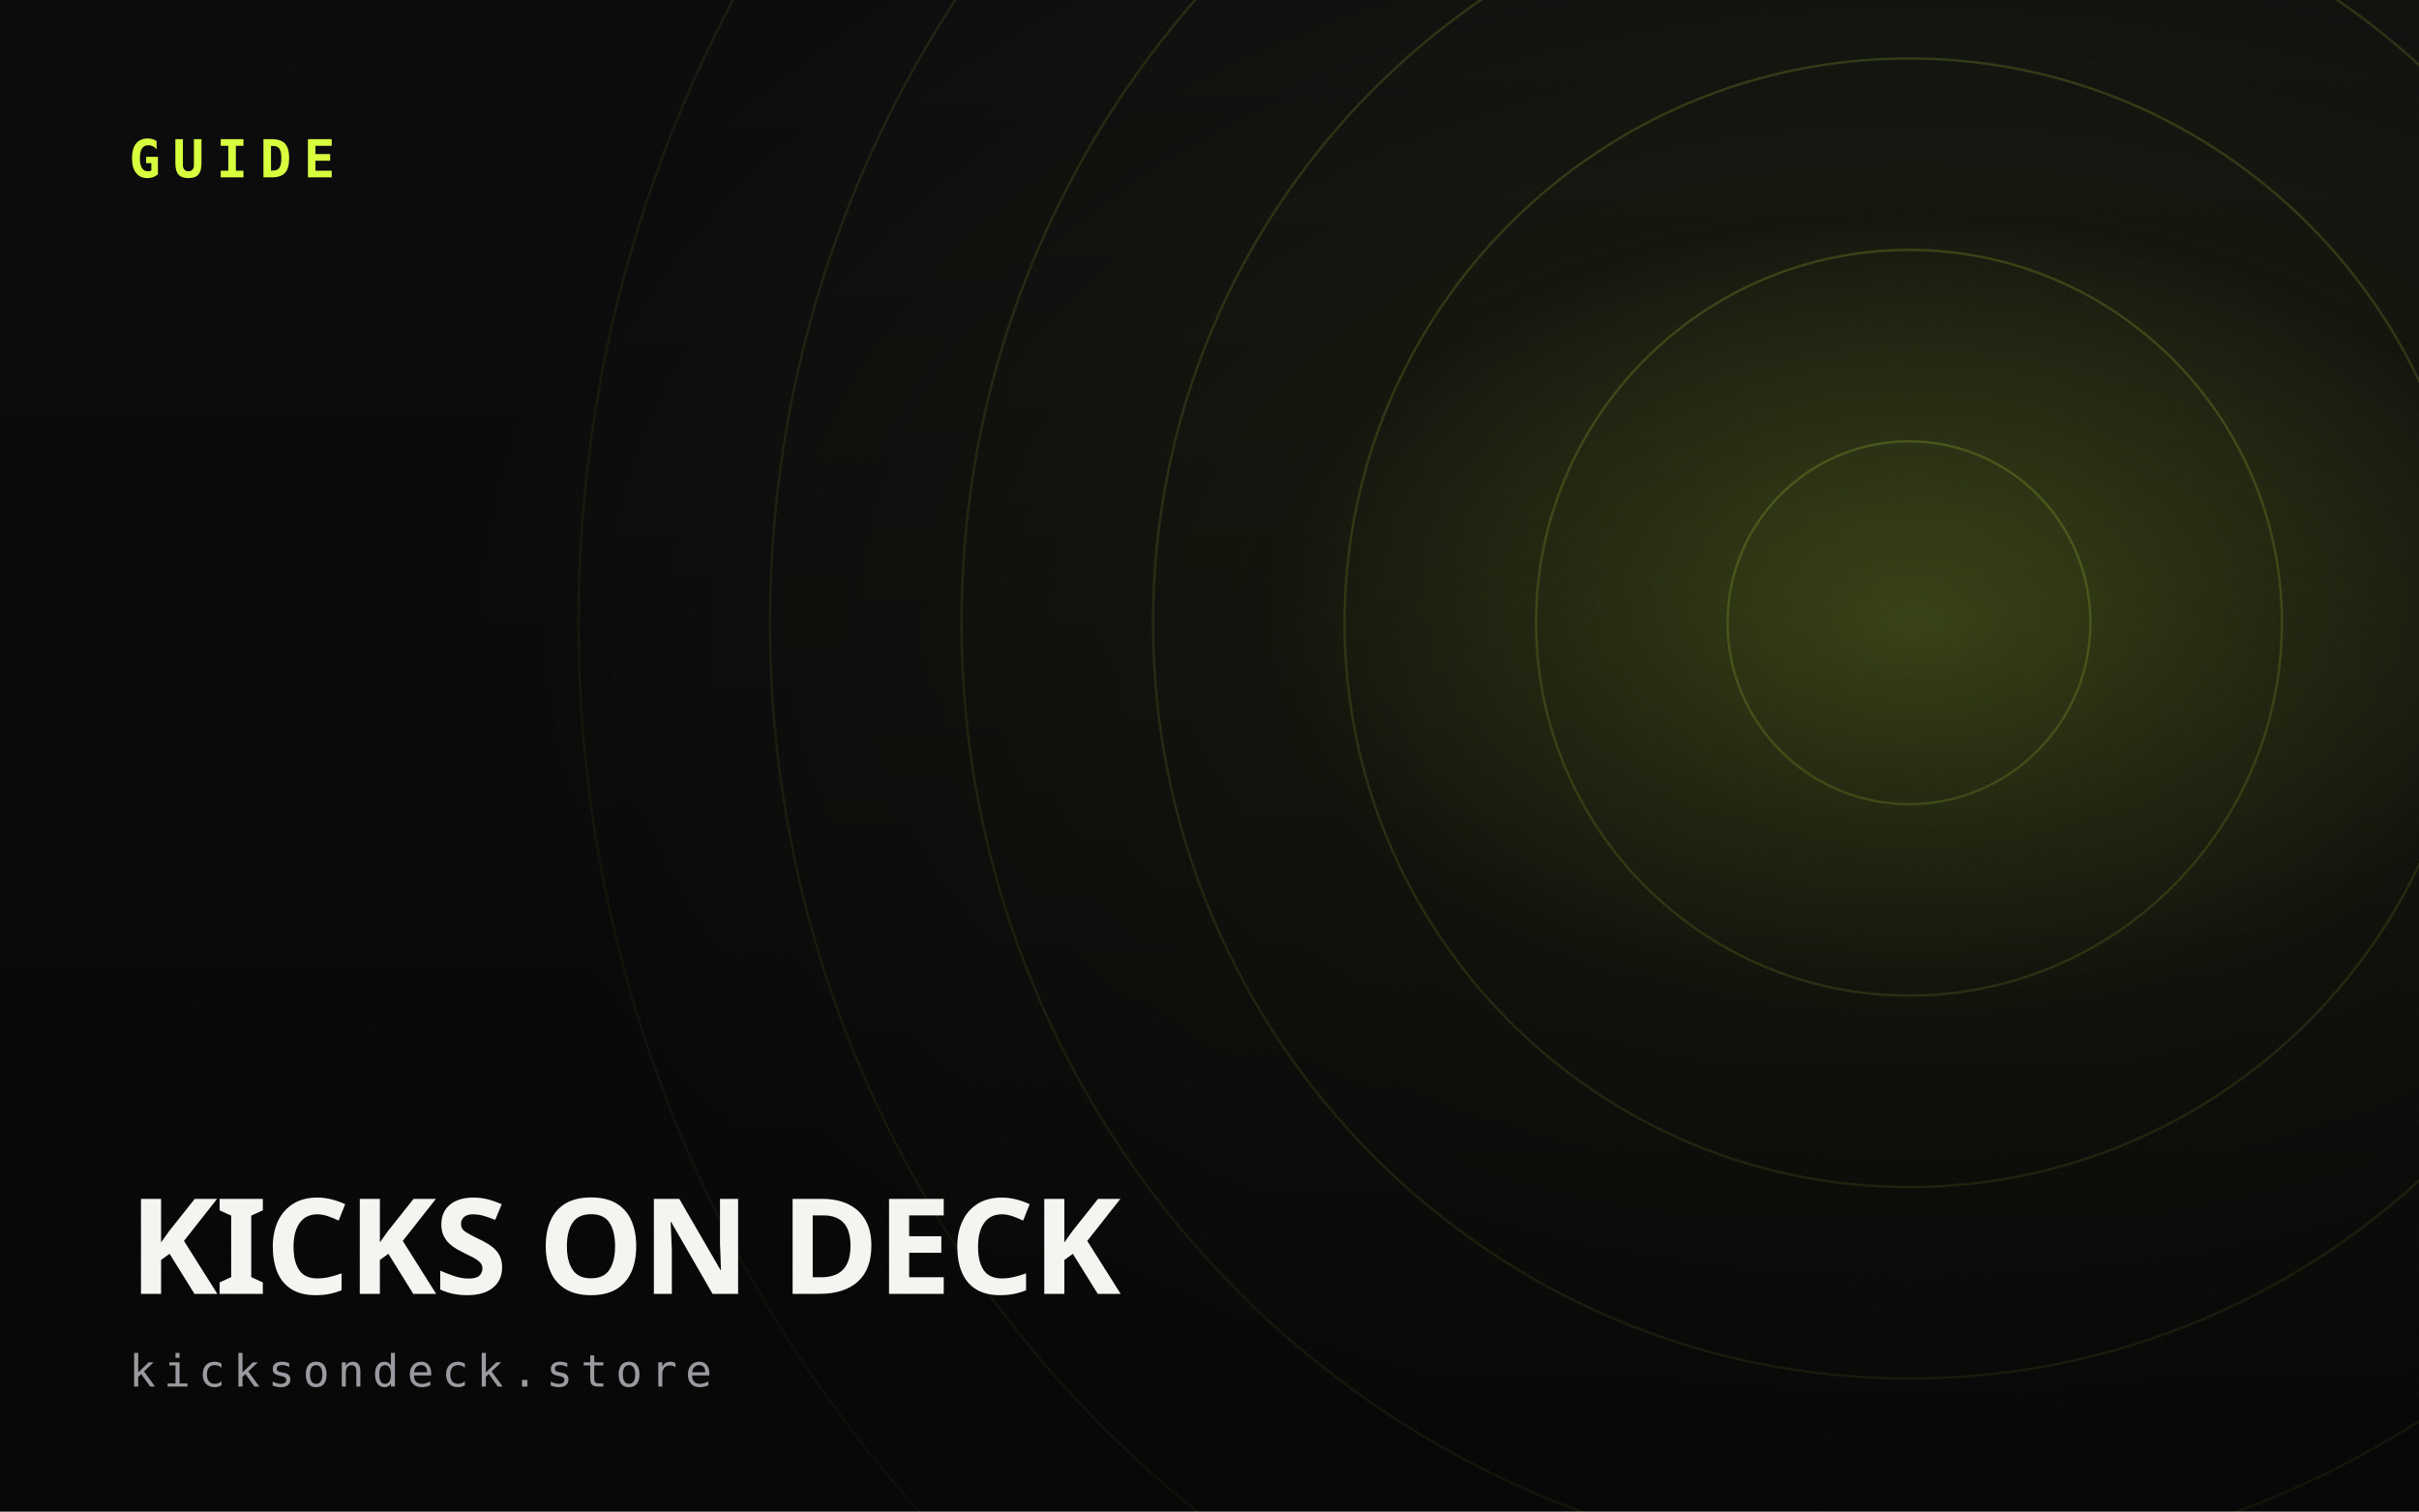
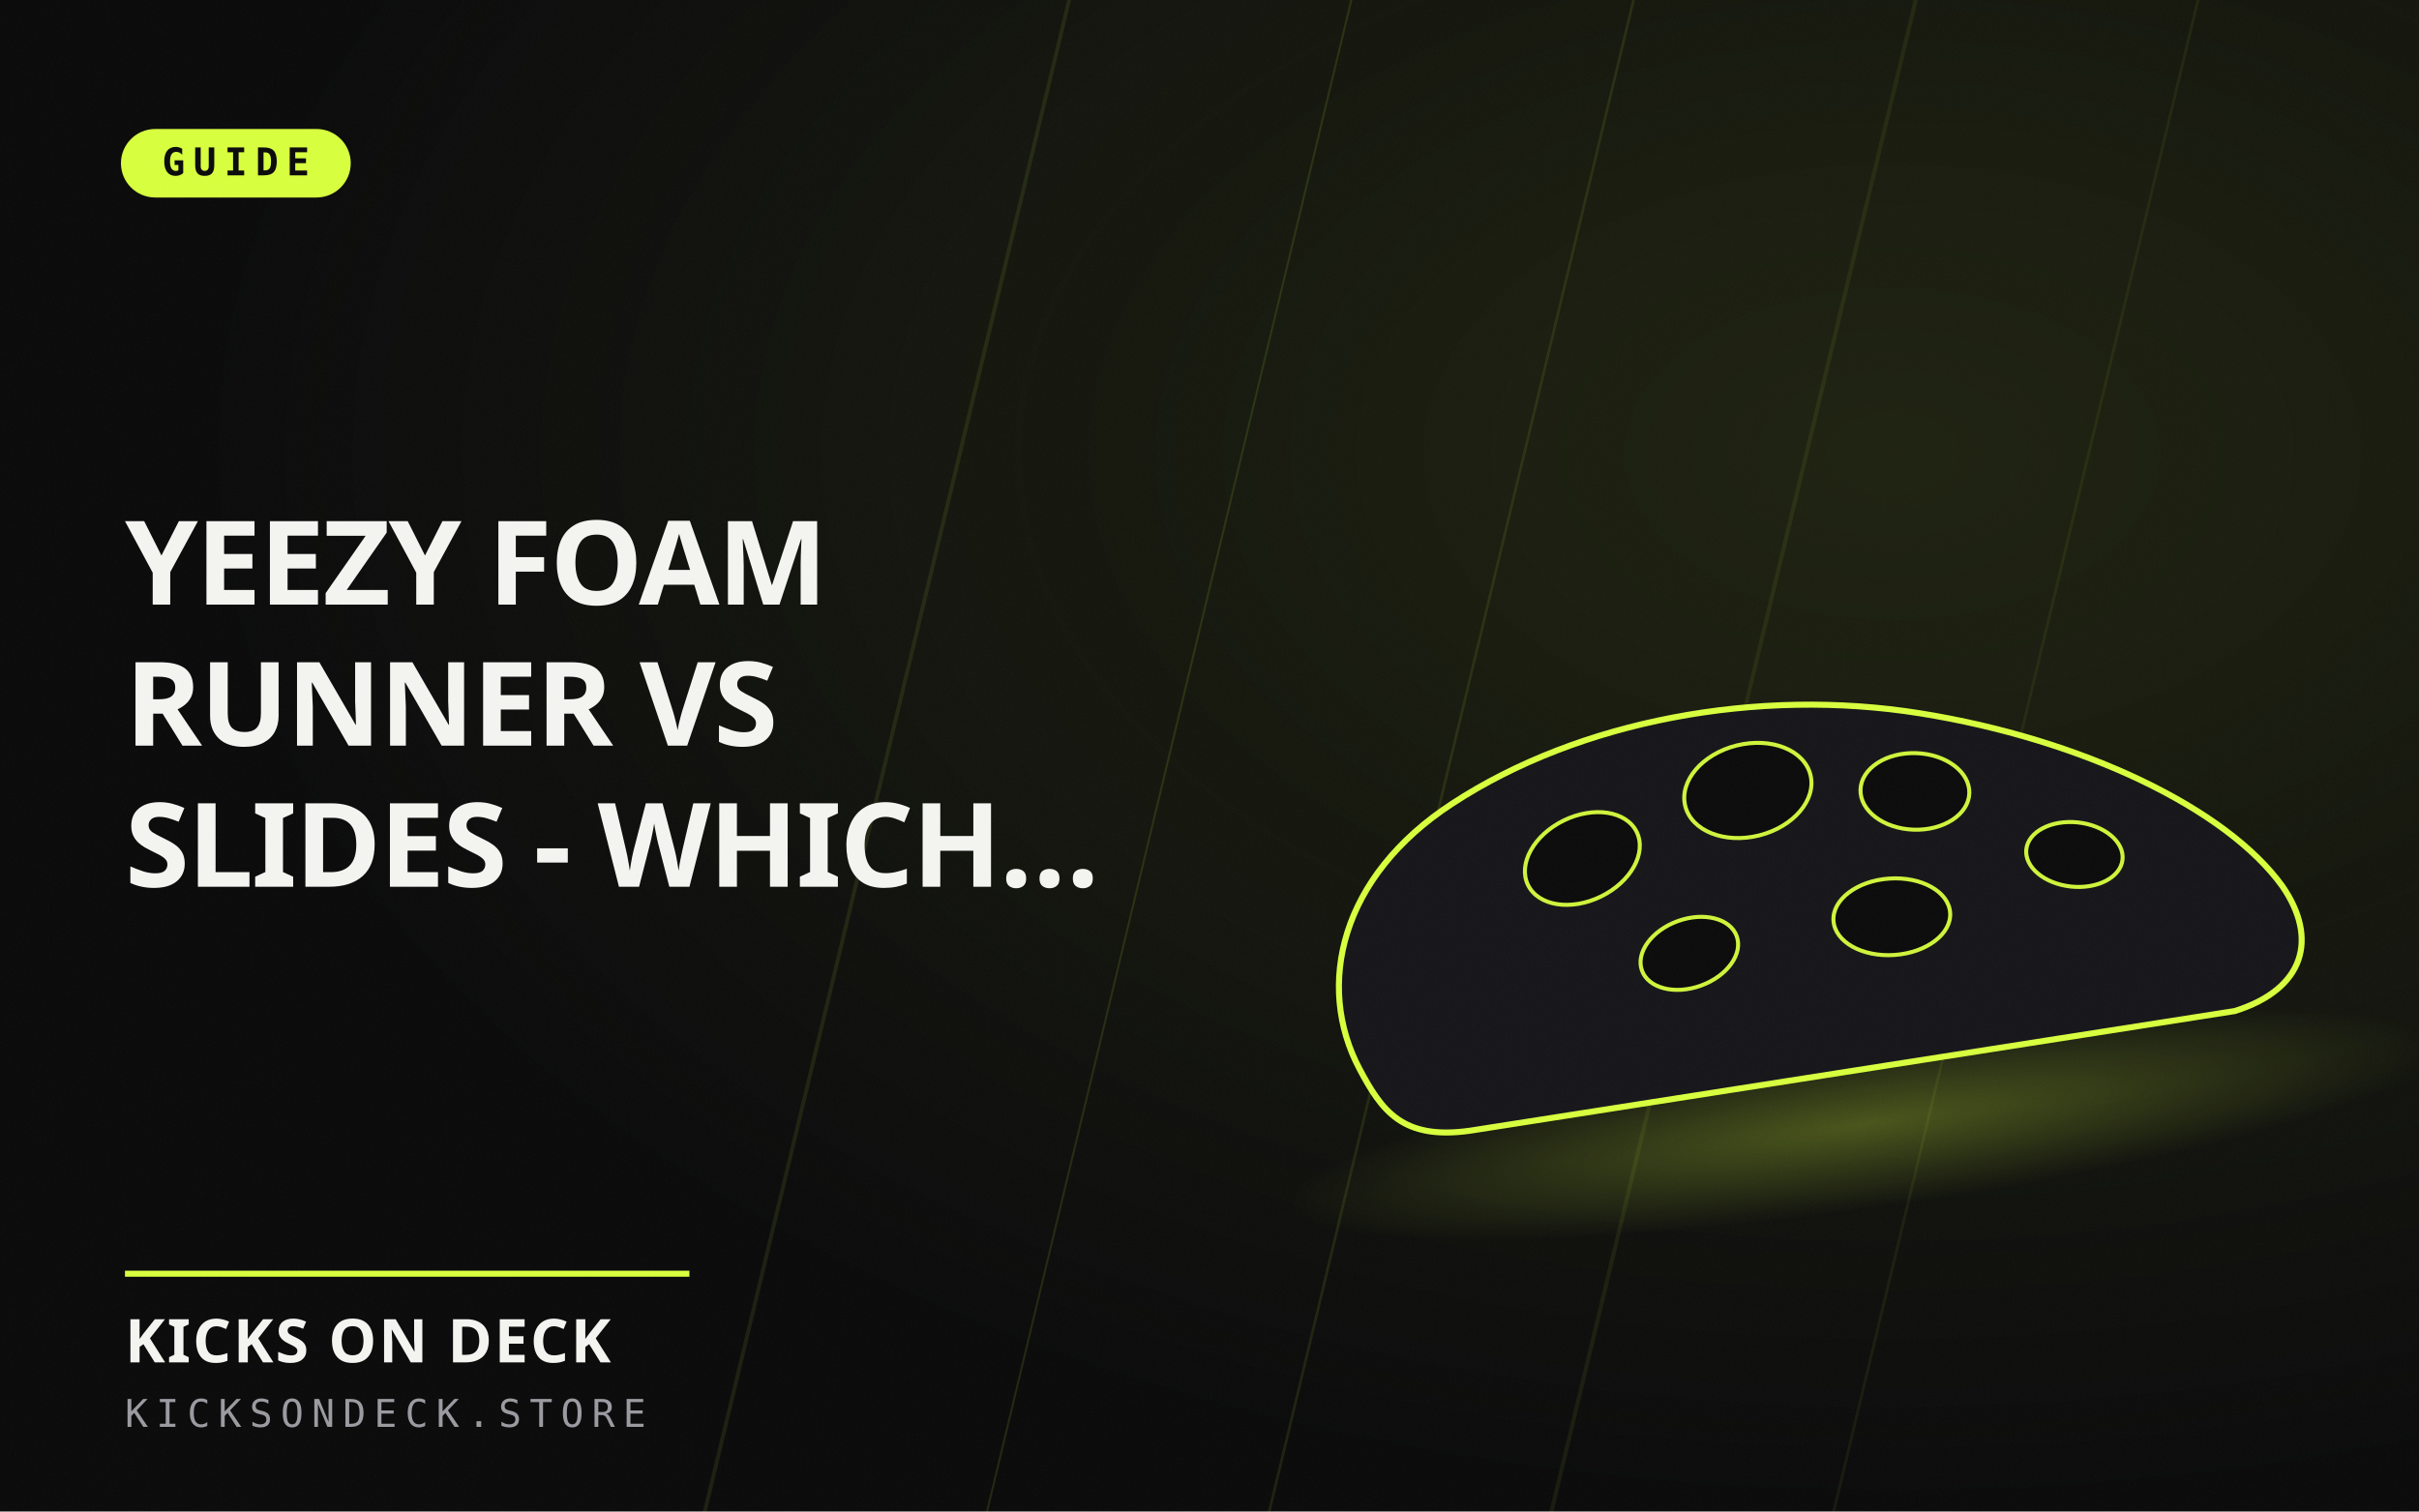
<svg xmlns="http://www.w3.org/2000/svg" viewBox="0 0 1200 750" width="1200" height="750" role="img" aria-label="Yeezy Foam Runner vs Slides — Which Summer Slip-On Wins?">
  <defs>
-     <radialGradient id="glow" cx="78.9%" cy="41.2%" r="60%">
-       <stop offset="0%" stop-color="#d8ff3e" stop-opacity="0.30" />
-       <stop offset="45%" stop-color="#d8ff3e" stop-opacity="0.05" />
-       <stop offset="100%" stop-color="#d8ff3e" stop-opacity="0" />
-     </radialGradient>
    <filter id="grain">
      <feTurbulence type="fractalNoise" baseFrequency="0.9" numOctaves="2" stitchTiles="stitch" />
      <feColorMatrix type="saturate" values="0" />
      <feComponentTransfer>
        <feFuncA type="linear" slope="0.05" />
      </feComponentTransfer>
    </filter>
-     <linearGradient id="vig" x1="0" y1="0" x2="0" y2="1">
-       <stop offset="0%" stop-color="#000" stop-opacity="0" />
-       <stop offset="100%" stop-color="#000" stop-opacity="0.55" />
-     </linearGradient>
+     <radialGradient id="floor" cx="50%" cy="50%" r="50%">
+       <stop offset="0%" stop-color="#d8ff3e" stop-opacity="0.28" />
+       <stop offset="100%" stop-color="#d8ff3e" stop-opacity="0" />
+     </radialGradient>
+     <radialGradient id="wash" cx="78%" cy="30%" r="70%">
+       <stop offset="0%" stop-color="#d8ff3e" stop-opacity="0.10" />
+       <stop offset="100%" stop-color="#d8ff3e" stop-opacity="0" />
+     </radialGradient>
+     <clipPath id="shoeclip">
+       <path d="M26,206 C10,162 30,110 90,82 C158,50 248,46 326,70 C404,94 470,138 492,180 C506,208 496,232 460,238 L76,244 C42,244 34,228 26,206 Z" />
+     </clipPath>
  </defs>
  <rect width="1200" height="750" fill="#0a0a0b" />
-   <rect width="1200" height="750" fill="url(#glow)" />
-   <circle cx="947" cy="309" r="90" fill="none" stroke="#d8ff3e" stroke-width="1.2" opacity="0.220" />
-   <circle cx="947" cy="309" r="185" fill="none" stroke="#d8ff3e" stroke-width="1.2" opacity="0.195" />
-   <circle cx="947" cy="309" r="280" fill="none" stroke="#d8ff3e" stroke-width="1.2" opacity="0.170" />
-   <circle cx="947" cy="309" r="375" fill="none" stroke="#d8ff3e" stroke-width="1.2" opacity="0.145" />
-   <circle cx="947" cy="309" r="470" fill="none" stroke="#d8ff3e" stroke-width="1.2" opacity="0.120" />
-   <circle cx="947" cy="309" r="565" fill="none" stroke="#d8ff3e" stroke-width="1.2" opacity="0.095" />
-   <circle cx="947" cy="309" r="660" fill="none" stroke="#d8ff3e" stroke-width="1.2" opacity="0.070" />
-   <rect width="1200" height="750" fill="url(#vig)" />
-   <rect width="1200" height="750" filter="url(#grain)" opacity="0.6" />
+   <rect width="1200" height="750" fill="url(#wash)" />
+   <line x1="540" y1="-40" x2="340" y2="790" stroke="#d8ff3e" stroke-width="1.9" opacity="0.090" />
+   <line x1="680" y1="-40" x2="480" y2="790" stroke="#d8ff3e" stroke-width="1.0" opacity="0.120" />
+   <line x1="820" y1="-40" x2="620" y2="790" stroke="#d8ff3e" stroke-width="1.3" opacity="0.098" />
+   <line x1="960" y1="-40" x2="760" y2="790" stroke="#d8ff3e" stroke-width="2.0" opacity="0.074" />
+   <line x1="1100" y1="-40" x2="900" y2="790" stroke="#d8ff3e" stroke-width="1.4" opacity="0.065" />
+   <g transform="translate(620,330) rotate(-8)">
+     <ellipse cx="270" cy="268" rx="290" ry="42" fill="url(#floor)" />
+     <path d="M26,206 C10,162 30,110 90,82 C158,50 248,46 326,70 C404,94 470,138 492,180 C506,208 496,232 460,238 L76,244 C42,244 34,228 26,206 Z" fill="#16161a" stroke="#d8ff3e" stroke-width="3" />
+     <g clip-path="url(#shoeclip)" />
+     <ellipse cx="150" cy="118" rx="30" ry="21" fill="#0a0a0b" stroke="#d8ff3e" stroke-width="2" opacity="0.95" transform="rotate(-18 150 118)" />
+     <ellipse cx="236" cy="96" rx="32" ry="23" fill="#0a0a0b" stroke="#d8ff3e" stroke-width="2" opacity="0.95" transform="rotate(-6 236 96)" />
+     <ellipse cx="318" cy="108" rx="27" ry="19" fill="#0a0a0b" stroke="#d8ff3e" stroke-width="2" opacity="0.95" transform="rotate(10 318 108)" />
+     <ellipse cx="196" cy="172" rx="25" ry="17" fill="#0a0a0b" stroke="#d8ff3e" stroke-width="2" opacity="0.95" transform="rotate(-12 196 172)" />
+     <ellipse cx="298" cy="168" rx="29" ry="19" fill="#0a0a0b" stroke="#d8ff3e" stroke-width="2" opacity="0.95" transform="rotate(4 298 168)" />
+     <ellipse cx="392" cy="150" rx="24" ry="16" fill="#0a0a0b" stroke="#d8ff3e" stroke-width="2" opacity="0.95" transform="rotate(14 392 150)" />
+   </g>
  <g font-family="ui-monospace, monospace">
-     <text x="64" y="88" fill="#d8ff3e" font-size="26" letter-spacing="6" font-weight="700">GUIDE</text>
-     <text x="64" y="642" fill="#f4f4f1" font-size="66" font-weight="800" letter-spacing="-1" font-family="system-ui, sans-serif">KICKS ON DECK</text>
-     <text x="64" y="688" fill="#9a9aa0" font-size="22" letter-spacing="4">kicksondeck.store</text>
+     <rect x="60" y="64" rx="17" height="34" width="114" fill="#d8ff3e" />
+     <text x="117" y="87" fill="#0a0a0b" font-size="19" letter-spacing="4" font-weight="700" text-anchor="middle">GUIDE</text>
  </g>
+   <g font-family="system-ui, sans-serif" font-weight="800" fill="#f4f4f1" letter-spacing="-1">
+     <text x="62" y="300" font-size="58">YEEZY FOAM</text>
+     <text x="62" y="370" font-size="58">RUNNER VS</text>
+     <text x="62" y="440" font-size="58">SLIDES - WHICH…</text>
+   </g>
+   <line x1="62" y1="632" x2="342" y2="632" stroke="#d8ff3e" stroke-width="3" />
+   <g font-family="ui-monospace, monospace">
+     <text x="62" y="676" fill="#f4f4f1" font-size="30" font-weight="800" letter-spacing="1" font-family="system-ui, sans-serif">KICKS ON DECK</text>
+     <text x="62" y="708" fill="#9a9aa0" font-size="19" letter-spacing="4">KICKSONDECK.STORE</text>
+   </g>
+   <rect width="1200" height="750" filter="url(#grain)" opacity="0.55" />
</svg>
